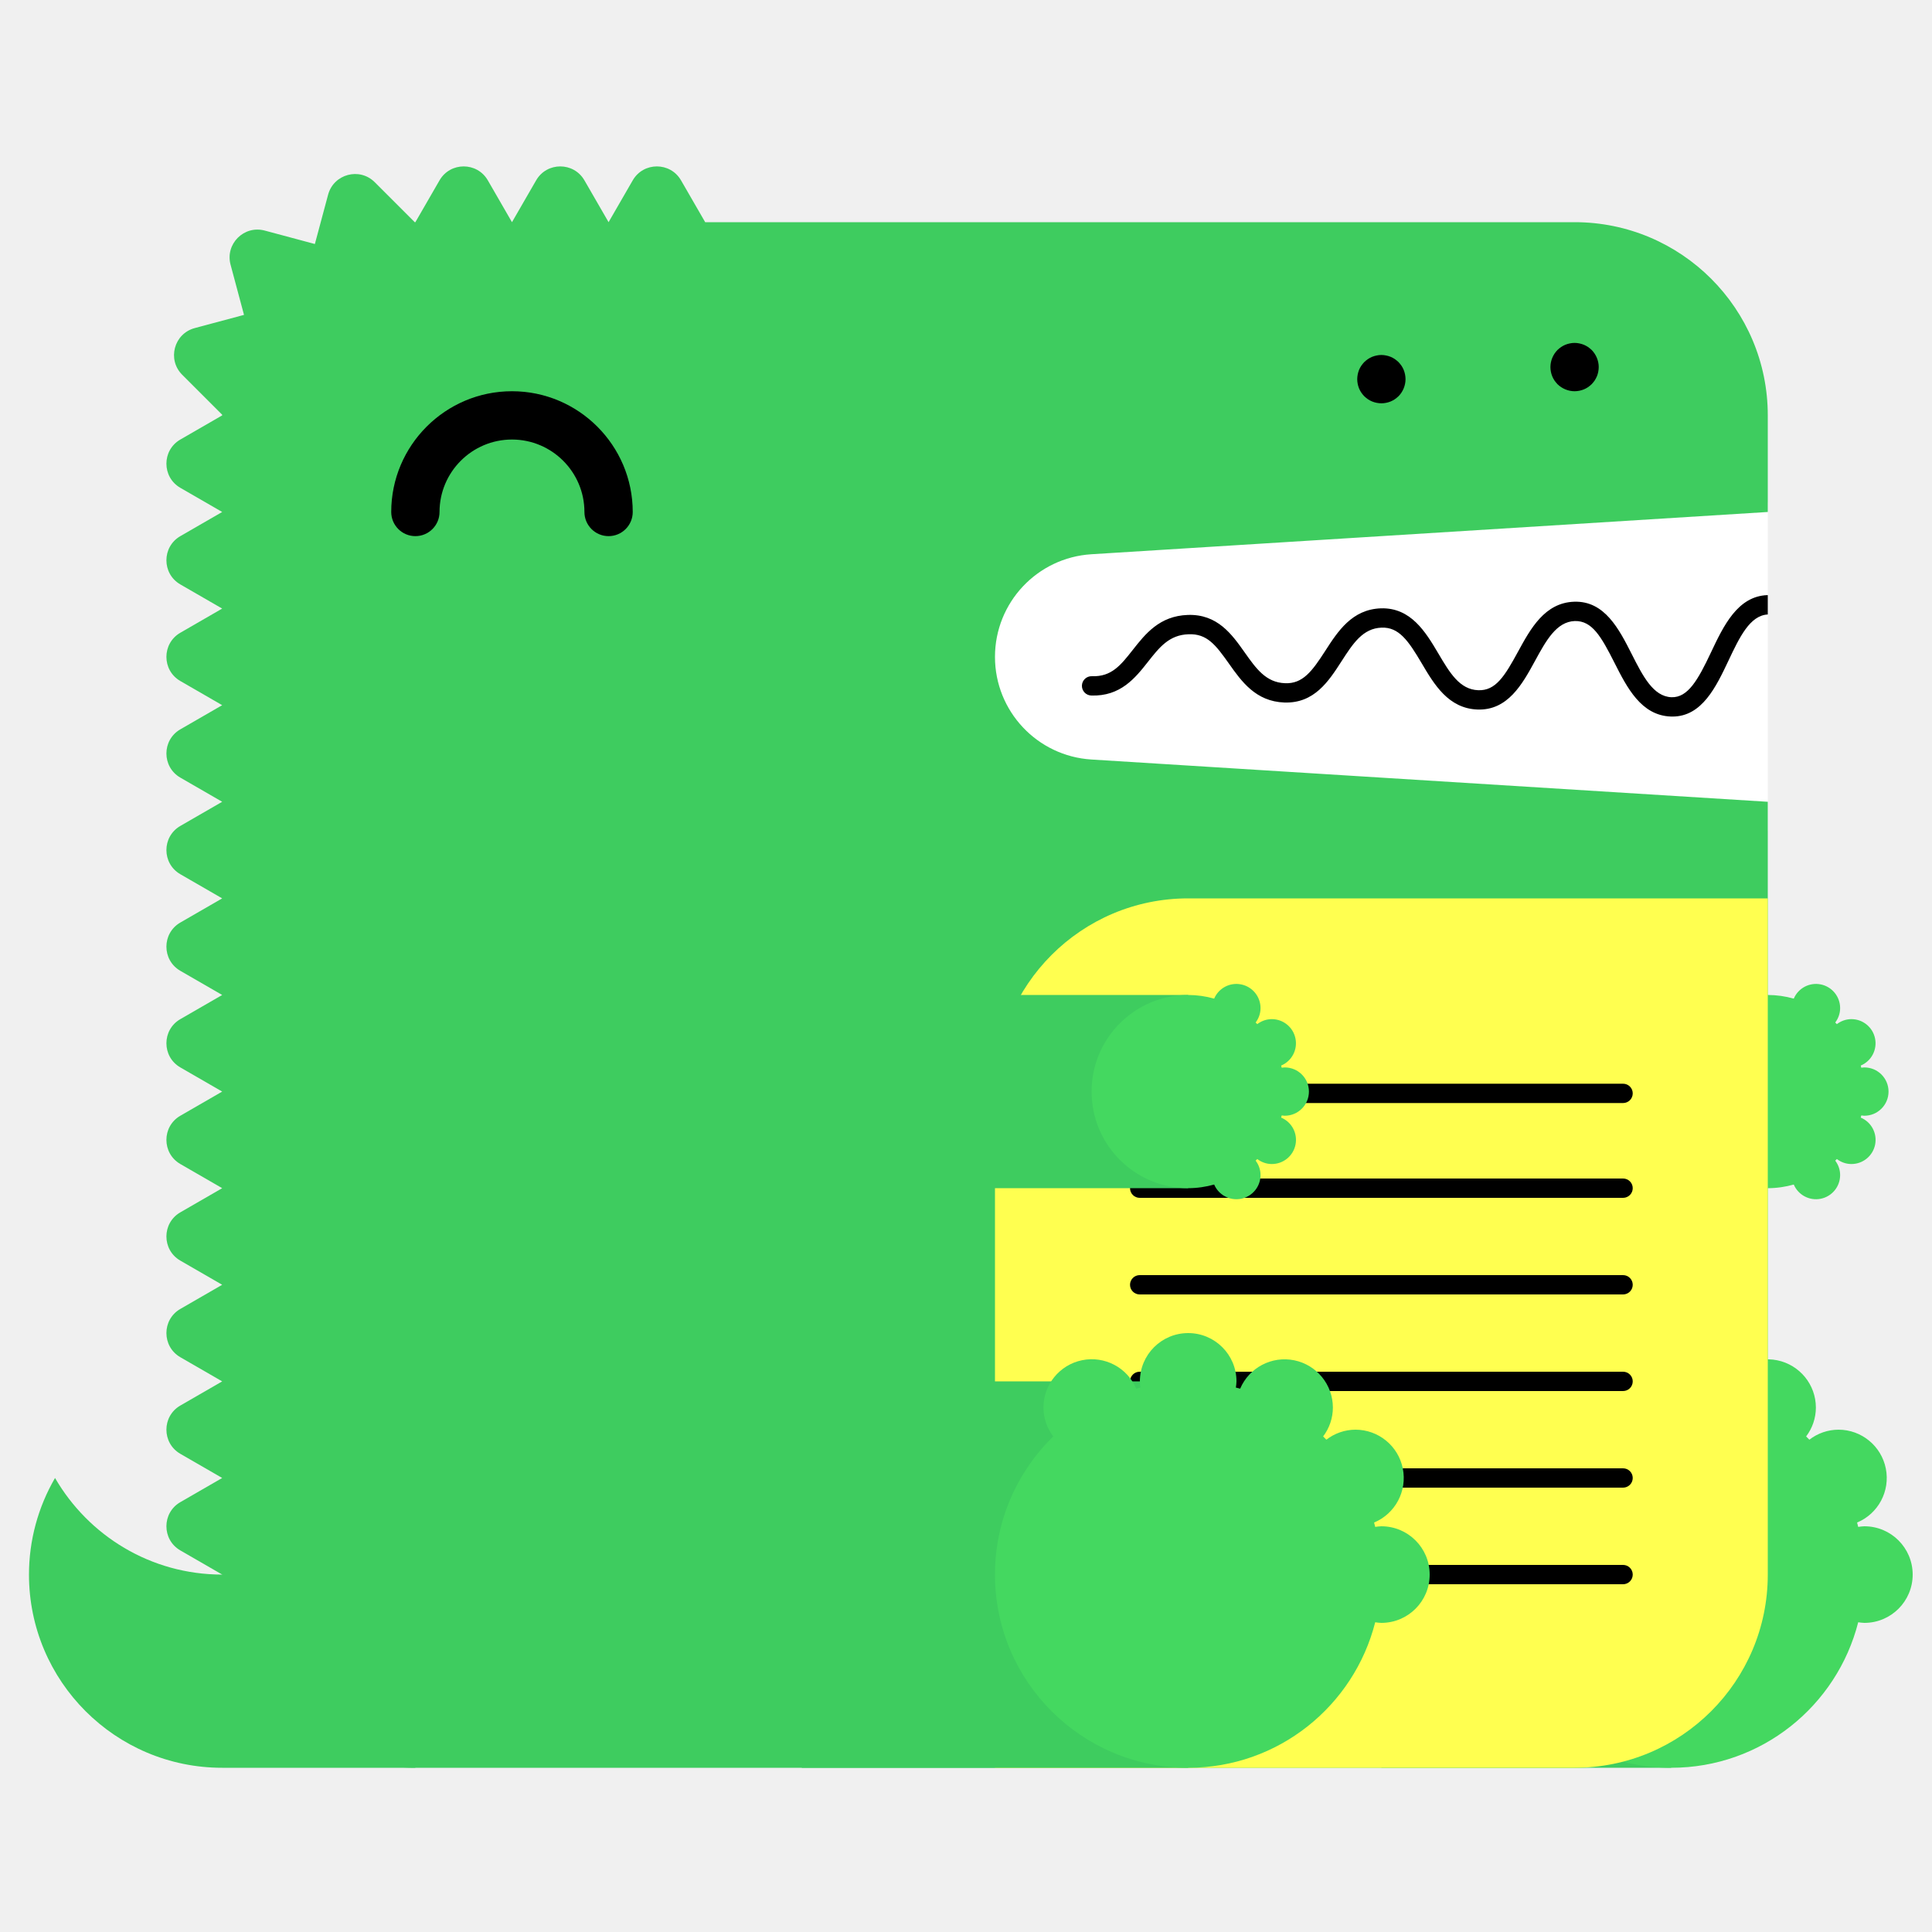
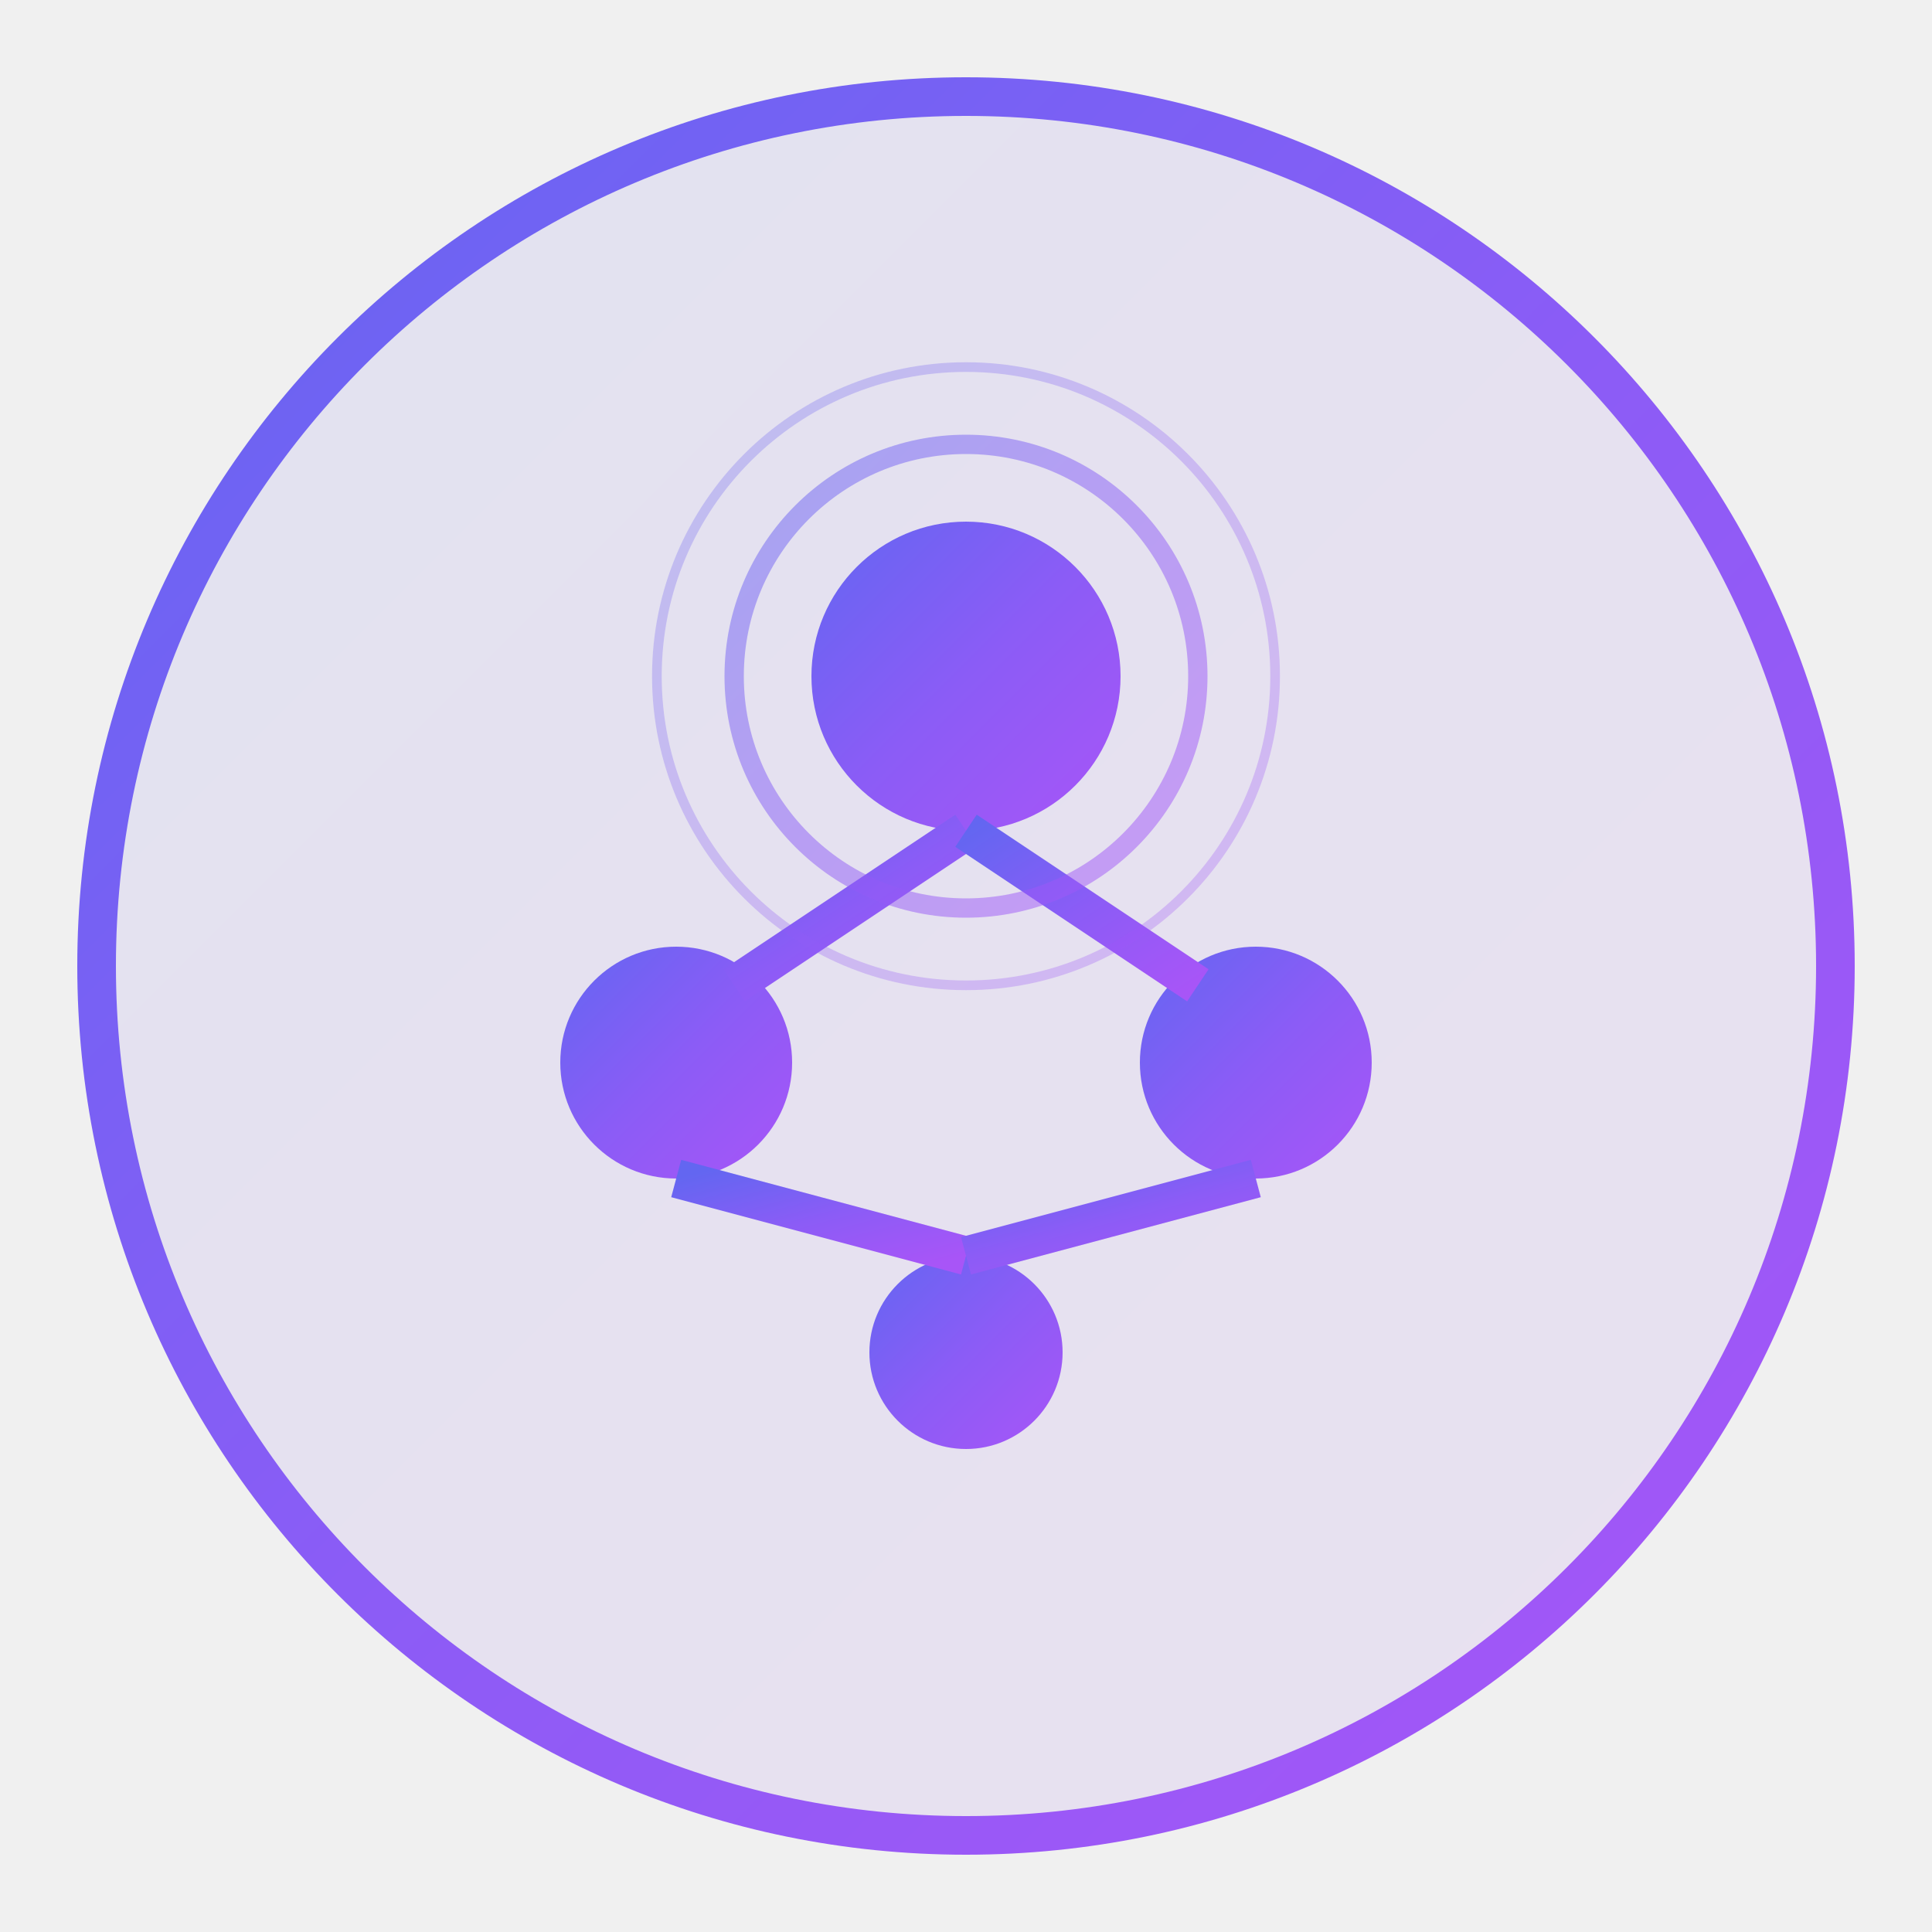
- <svg xmlns="http://www.w3.org/2000/svg" width="200" height="200" viewBox="0 0 200 200">
-   <g fill="none" fill-rule="evenodd">
-     <path fill="#FFF" d="M99 52h84v34H99z" />
-     <path d="M23 163c-7.398 0-13.843-4.027-17.303-10A19.886 19.886 0 0 0 3 163c0 11.046 8.954 20 20 20h20v-20H23z" fill="#3ECC5F" />
-     <path d="M112.98 57.376L183 53V43c0-11.046-8.954-20-20-20H73l-2.5-4.33c-1.112-1.925-3.889-1.925-5 0L63 23l-2.5-4.33c-1.111-1.925-3.889-1.925-5 0L53 23l-2.5-4.33c-1.111-1.925-3.889-1.925-5 0L43 23c-.022 0-.042.003-.065.003l-4.142-4.141c-1.57-1.571-4.252-.853-4.828 1.294l-1.369 5.104-5.192-1.392c-2.148-.575-4.111 1.389-3.535 3.536l1.39 5.193-5.102 1.367c-2.148.576-2.867 3.259-1.296 4.83l4.142 4.142c0 .021-.003.042-.003.064l-4.33 2.5c-1.925 1.111-1.925 3.889 0 5L23 53l-4.33 2.5c-1.925 1.111-1.925 3.889 0 5L23 63l-4.33 2.5c-1.925 1.111-1.925 3.889 0 5L23 73l-4.33 2.5c-1.925 1.111-1.925 3.889 0 5L23 83l-4.33 2.5c-1.925 1.111-1.925 3.889 0 5L23 93l-4.33 2.5c-1.925 1.111-1.925 3.889 0 5L23 103l-4.33 2.5c-1.925 1.111-1.925 3.889 0 5L23 113l-4.33 2.5c-1.925 1.111-1.925 3.889 0 5L23 123l-4.33 2.5c-1.925 1.111-1.925 3.889 0 5L23 133l-4.33 2.5c-1.925 1.111-1.925 3.889 0 5L23 143l-4.33 2.5c-1.925 1.111-1.925 3.889 0 5L23 153l-4.33 2.5c-1.925 1.111-1.925 3.889 0 5L23 163c0 11.046 8.954 20 20 20h120c11.046 0 20-8.954 20-20V83l-70.02-4.376A10.645 10.645 0 0 1 103 68c0-5.621 4.37-10.273 9.98-10.624" fill="#3ECC5F" />
-     <path fill="#3ECC5F" d="M143 183h30v-40h-30z" />
-     <path d="M193 158c-.219 0-.428.037-.639.064-.038-.15-.074-.301-.116-.451A5 5 0 0 0 190.32 148a4.96 4.96 0 0 0-3.016 1.036 26.531 26.531 0 0 0-.335-.336 4.955 4.955 0 0 0 1.011-2.987 5 5 0 0 0-9.599-1.959c-.148-.042-.297-.077-.445-.115.027-.211.064-.42.064-.639a5 5 0 0 0-5-5 5 5 0 0 0-5 5c0 .219.037.428.064.639-.148.038-.297.073-.445.115a4.998 4.998 0 0 0-9.599 1.959c0 1.125.384 2.151 1.011 2.987-3.717 3.632-6.031 8.693-6.031 14.3 0 11.046 8.954 20 20 20 9.339 0 17.16-6.41 19.361-15.064.211.027.42.064.639.064a5 5 0 0 0 5-5 5 5 0 0 0-5-5" fill="#44D860" />
-     <path fill="#3ECC5F" d="M153 123h30v-20h-30z" />
-     <path d="M193 115.5a2.5 2.5 0 1 0 0-5c-.109 0-.214.019-.319.032-.02-.075-.037-.15-.058-.225a2.501 2.501 0 0 0-.963-4.807c-.569 0-1.088.197-1.508.518a6.653 6.653 0 0 0-.168-.168c.314-.417.506-.931.506-1.494a2.5 2.5 0 0 0-4.8-.979A9.987 9.987 0 0 0 183 103c-5.522 0-10 4.478-10 10s4.478 10 10 10c.934 0 1.833-.138 2.69-.377a2.5 2.5 0 0 0 4.8-.979c0-.563-.192-1.077-.506-1.494.057-.055.113-.111.168-.168.42.321.939.518 1.508.518a2.5 2.5 0 0 0 .963-4.807c.021-.074.038-.15.058-.225.105.013.21.032.319.032" fill="#44D860" />
-     <path d="M63 55.5a2.5 2.5 0 0 1-2.5-2.5c0-4.136-3.364-7.5-7.5-7.5s-7.5 3.364-7.5 7.5a2.5 2.5 0 1 1-5 0c0-6.893 5.607-12.5 12.5-12.5S65.5 46.107 65.5 53a2.5 2.5 0 0 1-2.5 2.5" fill="#000" />
-     <path d="M103 183h60c11.046 0 20-8.954 20-20V93h-60c-11.046 0-20 8.954-20 20v70z" fill="#FFFF50" />
-     <path d="M168.02 124h-50.04a1 1 0 1 1 0-2h50.04a1 1 0 1 1 0 2m0 20h-50.04a1 1 0 1 1 0-2h50.04a1 1 0 1 1 0 2m0 20h-50.04a1 1 0 1 1 0-2h50.04a1 1 0 1 1 0 2m0-49.814h-50.04a1 1 0 1 1 0-2h50.04a1 1 0 1 1 0 2m0 19.814h-50.04a1 1 0 1 1 0-2h50.04a1 1 0 1 1 0 2m0 20h-50.04a1 1 0 1 1 0-2h50.04a1 1 0 1 1 0 2M183 61.611c-.012 0-.022-.006-.034-.005-3.09.105-4.552 3.196-5.842 5.923-1.346 2.85-2.387 4.703-4.093 4.647-1.889-.068-2.969-2.202-4.113-4.46-1.314-2.594-2.814-5.536-5.963-5.426-3.046.104-4.513 2.794-5.807 5.167-1.377 2.528-2.314 4.065-4.121 3.994-1.927-.07-2.951-1.805-4.136-3.813-1.321-2.236-2.848-4.75-5.936-4.664-2.994.103-4.465 2.385-5.763 4.4-1.373 2.13-2.335 3.428-4.165 3.351-1.973-.07-2.992-1.51-4.171-3.177-1.324-1.873-2.816-3.993-5.895-3.89-2.928.1-4.399 1.97-5.696 3.618-1.232 1.564-2.194 2.802-4.229 2.724a1 1 0 0 0-.072 2c3.017.101 4.545-1.8 5.872-3.487 1.177-1.496 2.193-2.787 4.193-2.855 1.926-.082 2.829 1.115 4.195 3.045 1.297 1.834 2.769 3.914 5.731 4.021 3.103.104 4.596-2.215 5.918-4.267 1.182-1.834 2.202-3.417 4.15-3.484 1.793-.067 2.769 1.35 4.145 3.681 1.297 2.197 2.766 4.686 5.787 4.796 3.125.108 4.634-2.62 5.949-5.035 1.139-2.088 2.214-4.06 4.119-4.126 1.793-.042 2.728 1.595 4.111 4.33 1.292 2.553 2.757 5.445 5.825 5.556l.169.003c3.064 0 4.518-3.075 5.805-5.794 1.139-2.41 2.217-4.68 4.067-4.773v-2z" fill="#000" />
-     <path fill="#3ECC5F" d="M83 183h40v-40H83z" />
-     <path d="M143 158c-.219 0-.428.037-.639.064-.038-.15-.074-.301-.116-.451A5 5 0 0 0 140.32 148a4.96 4.96 0 0 0-3.016 1.036 26.531 26.531 0 0 0-.335-.336 4.955 4.955 0 0 0 1.011-2.987 5 5 0 0 0-9.599-1.959c-.148-.042-.297-.077-.445-.115.027-.211.064-.42.064-.639a5 5 0 0 0-5-5 5 5 0 0 0-5 5c0 .219.037.428.064.639-.148.038-.297.073-.445.115a4.998 4.998 0 0 0-9.599 1.959c0 1.125.384 2.151 1.011 2.987-3.717 3.632-6.031 8.693-6.031 14.3 0 11.046 8.954 20 20 20 9.339 0 17.16-6.41 19.361-15.064.211.027.42.064.639.064a5 5 0 0 0 5-5 5 5 0 0 0-5-5" fill="#44D860" />
-     <path fill="#3ECC5F" d="M83 123h40v-20H83z" />
-     <path d="M133 115.5a2.5 2.5 0 1 0 0-5c-.109 0-.214.019-.319.032-.02-.075-.037-.15-.058-.225a2.501 2.501 0 0 0-.963-4.807c-.569 0-1.088.197-1.508.518a6.653 6.653 0 0 0-.168-.168c.314-.417.506-.931.506-1.494a2.5 2.5 0 0 0-4.8-.979A9.987 9.987 0 0 0 123 103c-5.522 0-10 4.478-10 10s4.478 10 10 10c.934 0 1.833-.138 2.69-.377a2.5 2.5 0 0 0 4.8-.979c0-.563-.192-1.077-.506-1.494.057-.055.113-.111.168-.168.42.321.939.518 1.508.518a2.5 2.5 0 0 0 .963-4.807c.021-.074.038-.15.058-.225.105.013.21.032.319.032" fill="#44D860" />
-     <path d="M143 41.75c-.16 0-.33-.02-.49-.05a2.52 2.52 0 0 1-.47-.14c-.15-.06-.29-.14-.431-.23-.13-.09-.259-.2-.38-.31-.109-.12-.219-.24-.309-.38s-.17-.28-.231-.43a2.619 2.619 0 0 1-.189-.96c0-.16.02-.33.05-.49.03-.16.08-.31.139-.47.061-.15.141-.29.231-.43.09-.13.2-.26.309-.38.121-.11.25-.22.38-.31.141-.09.281-.17.431-.23.149-.06.31-.11.47-.14.32-.07.65-.07.98 0 .159.03.32.08.47.14.149.06.29.14.43.23.13.09.259.2.38.31.11.12.22.25.31.38.09.14.17.28.23.43.06.16.11.31.14.47.029.16.05.33.05.49 0 .66-.271 1.31-.73 1.77-.121.11-.25.22-.38.31-.14.09-.281.17-.43.23a2.565 2.565 0 0 1-.96.19m20-1.25c-.66 0-1.3-.27-1.771-.73a3.802 3.802 0 0 1-.309-.38c-.09-.14-.17-.28-.231-.43a2.619 2.619 0 0 1-.189-.96c0-.66.27-1.3.729-1.77.121-.11.25-.22.38-.31.141-.09.281-.17.431-.23.149-.06.31-.11.47-.14.32-.07.66-.07.98 0 .159.03.32.08.47.14.149.06.29.14.43.23.13.09.259.2.38.31.459.47.73 1.11.73 1.77 0 .16-.021.33-.05.49-.03.16-.08.32-.14.47-.07.15-.14.29-.23.43-.09.13-.2.26-.31.38-.121.11-.25.22-.38.31-.14.09-.281.17-.43.23a2.565 2.565 0 0 1-.96.19" fill="#000" />
-   </g>
+ <svg xmlns="http://www.w3.org/2000/svg" viewBox="0 0 100 100" fill="none">
+   <defs>
+     <linearGradient id="gradient1" x1="0%" y1="0%" x2="100%" y2="100%">
+       <stop offset="0%" style="stop-color:#6366f1" />
+       <stop offset="50%" style="stop-color:#8b5cf6" />
+       <stop offset="100%" style="stop-color:#a855f7" />
+     </linearGradient>
+   </defs>
+   <circle cx="50" cy="50" r="45" fill="url(#gradient1)" opacity="0.1" />
+   <circle cx="50" cy="50" r="45" stroke="url(#gradient1)" stroke-width="2" fill="none" />
+   <circle cx="50" cy="35" r="8" fill="url(#gradient1)" />
+   <circle cx="35" cy="55" r="6" fill="url(#gradient1)" />
+   <circle cx="65" cy="55" r="6" fill="url(#gradient1)" />
+   <circle cx="50" cy="70" r="5" fill="url(#gradient1)" />
+   <line x1="50" y1="43" x2="38" y2="51" stroke="url(#gradient1)" stroke-width="2" />
+   <line x1="50" y1="43" x2="62" y2="51" stroke="url(#gradient1)" stroke-width="2" />
+   <line x1="35" y1="61" x2="50" y2="65" stroke="url(#gradient1)" stroke-width="2" />
+   <line x1="65" y1="61" x2="50" y2="65" stroke="url(#gradient1)" stroke-width="2" />
+   <line x1="35" y1="55" x2="65" y2="55" stroke="url(#gradient1)" stroke-width="1.5" stroke-dasharray="4,2" />
+   <circle cx="50" cy="35" r="12" stroke="url(#gradient1)" stroke-width="1" fill="none" opacity="0.5" />
+   <circle cx="50" cy="35" r="16" stroke="url(#gradient1)" stroke-width="0.5" fill="none" opacity="0.3" />
</svg>
